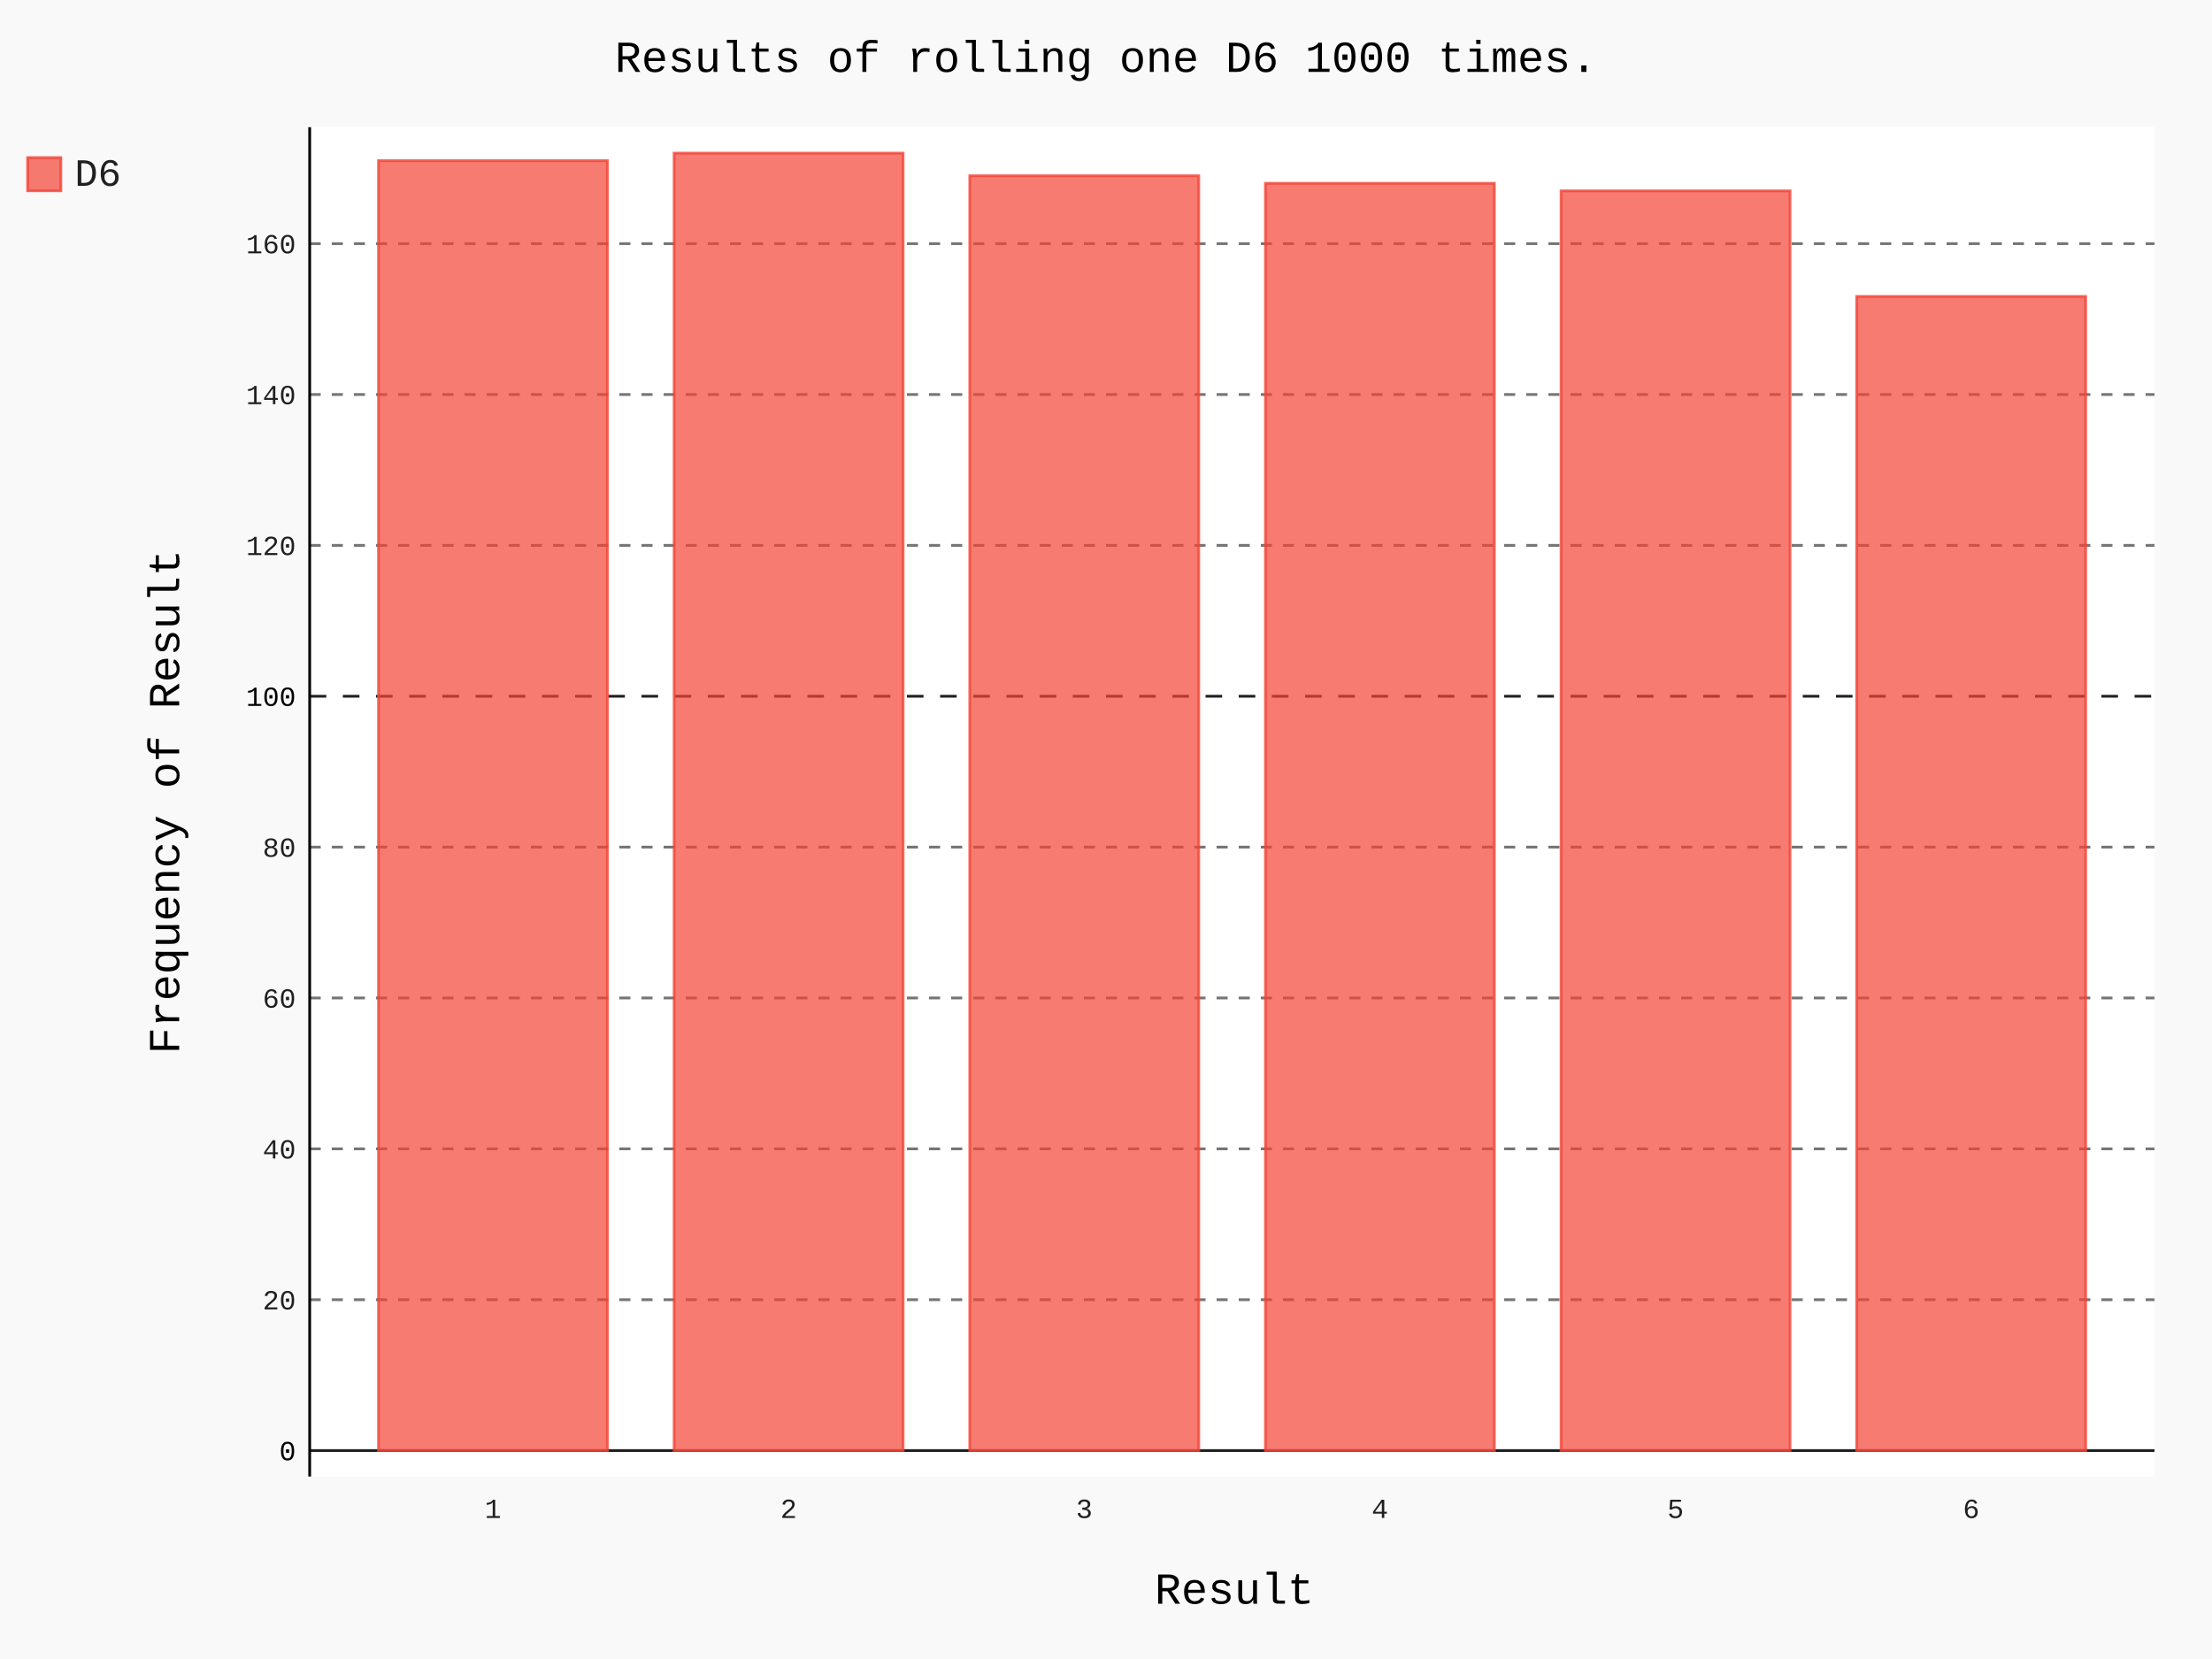
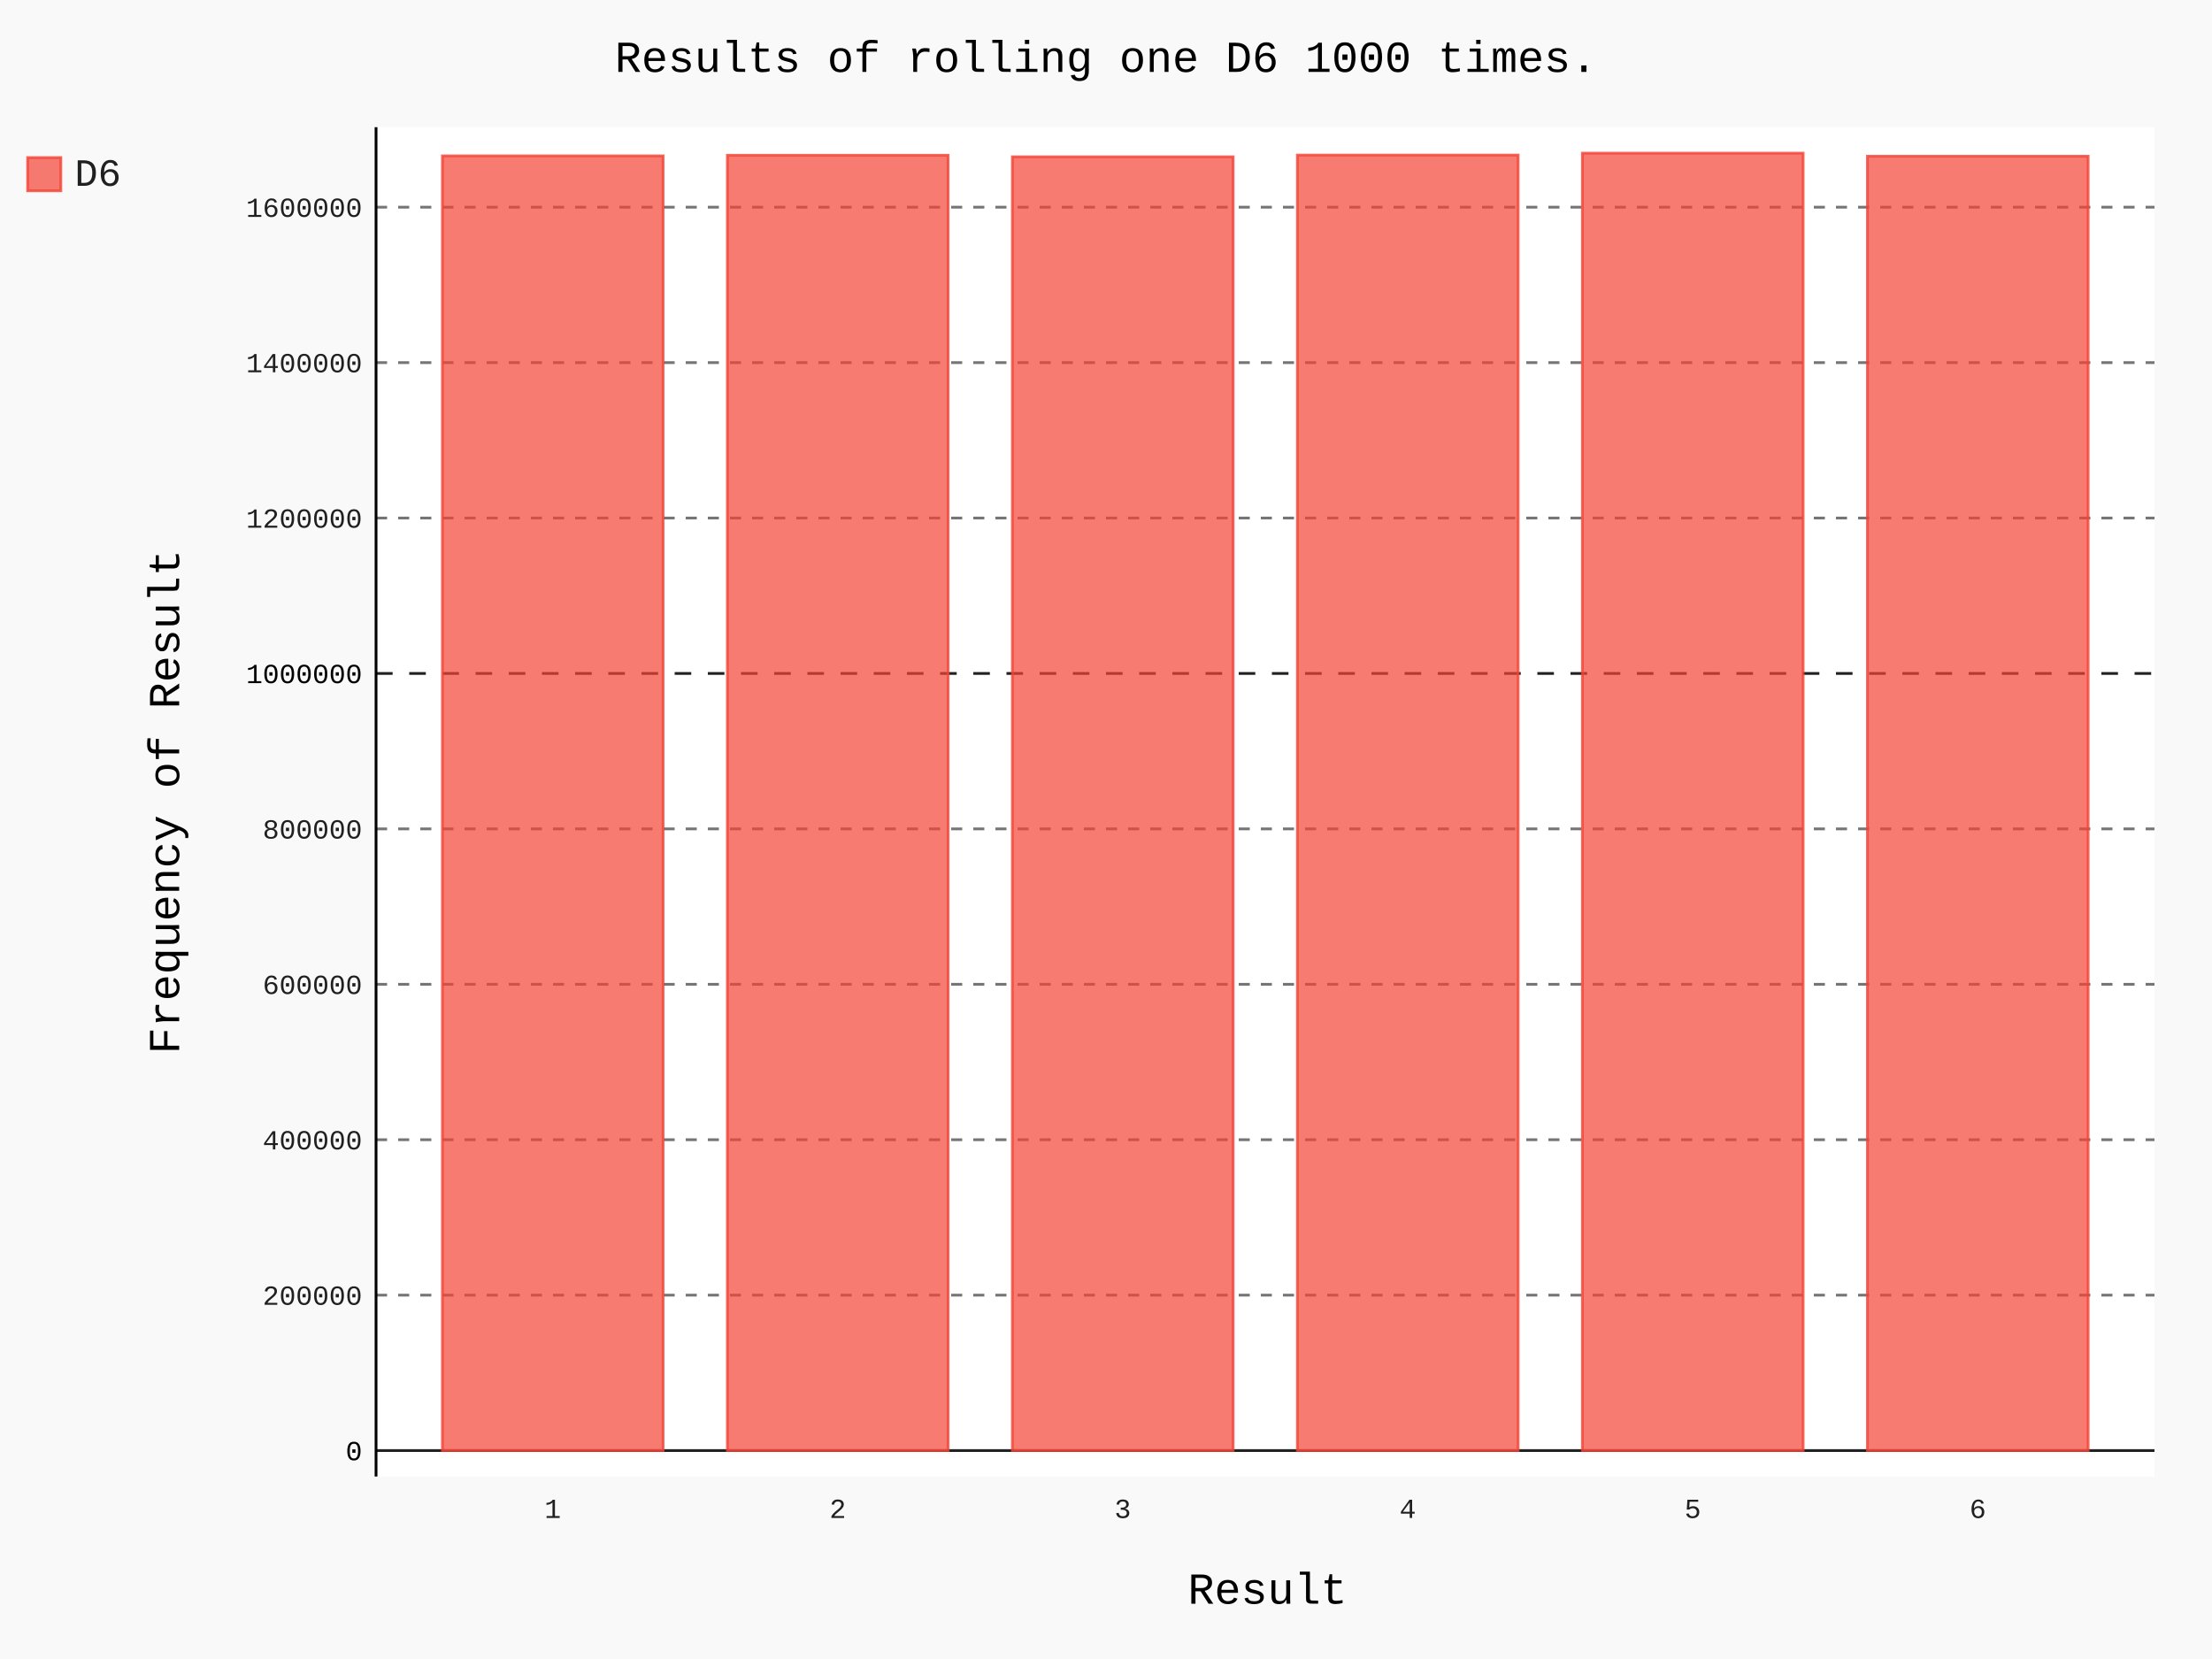
- <svg xmlns="http://www.w3.org/2000/svg" class="pygal-chart" id="chart-11fa2fb7-b0ac-4471-a788-b571d2f94bc1" viewBox="0 0 800 600">
+ <svg xmlns="http://www.w3.org/2000/svg" class="pygal-chart" id="chart-be39cfd6-a7af-4761-a800-a57a09c6b459" viewBox="0 0 800 600">
  <defs>
-     <style type="text/css">#chart-11fa2fb7-b0ac-4471-a788-b571d2f94bc1{-webkit-user-select:none;-webkit-font-smoothing:antialiased;font-family:Consolas,"Liberation Mono",Menlo,Courier,monospace}#chart-11fa2fb7-b0ac-4471-a788-b571d2f94bc1 .title{font-family:Consolas,"Liberation Mono",Menlo,Courier,monospace;font-size:16px}#chart-11fa2fb7-b0ac-4471-a788-b571d2f94bc1 .legends .legend text{font-family:Consolas,"Liberation Mono",Menlo,Courier,monospace;font-size:14px}#chart-11fa2fb7-b0ac-4471-a788-b571d2f94bc1 .axis text{font-family:Consolas,"Liberation Mono",Menlo,Courier,monospace;font-size:10px}#chart-11fa2fb7-b0ac-4471-a788-b571d2f94bc1 .axis text.major{font-family:Consolas,"Liberation Mono",Menlo,Courier,monospace;font-size:10px}#chart-11fa2fb7-b0ac-4471-a788-b571d2f94bc1 .text-overlay text.value{font-family:Consolas,"Liberation Mono",Menlo,Courier,monospace;font-size:16px}#chart-11fa2fb7-b0ac-4471-a788-b571d2f94bc1 .text-overlay text.label{font-family:Consolas,"Liberation Mono",Menlo,Courier,monospace;font-size:10px}#chart-11fa2fb7-b0ac-4471-a788-b571d2f94bc1 .tooltip{font-family:Consolas,"Liberation Mono",Menlo,Courier,monospace;font-size:14px}#chart-11fa2fb7-b0ac-4471-a788-b571d2f94bc1 text.no_data{font-family:Consolas,"Liberation Mono",Menlo,Courier,monospace;font-size:64px}
- #chart-11fa2fb7-b0ac-4471-a788-b571d2f94bc1{background-color:rgba(249,249,249,1)}#chart-11fa2fb7-b0ac-4471-a788-b571d2f94bc1 path,#chart-11fa2fb7-b0ac-4471-a788-b571d2f94bc1 line,#chart-11fa2fb7-b0ac-4471-a788-b571d2f94bc1 rect,#chart-11fa2fb7-b0ac-4471-a788-b571d2f94bc1 circle{-webkit-transition:150ms;-moz-transition:150ms;transition:150ms}#chart-11fa2fb7-b0ac-4471-a788-b571d2f94bc1 .graph &gt; .background{fill:rgba(249,249,249,1)}#chart-11fa2fb7-b0ac-4471-a788-b571d2f94bc1 .plot &gt; .background{fill:rgba(255,255,255,1)}#chart-11fa2fb7-b0ac-4471-a788-b571d2f94bc1 .graph{fill:rgba(0,0,0,.87)}#chart-11fa2fb7-b0ac-4471-a788-b571d2f94bc1 text.no_data{fill:rgba(0,0,0,1)}#chart-11fa2fb7-b0ac-4471-a788-b571d2f94bc1 .title{fill:rgba(0,0,0,1)}#chart-11fa2fb7-b0ac-4471-a788-b571d2f94bc1 .legends .legend text{fill:rgba(0,0,0,.87)}#chart-11fa2fb7-b0ac-4471-a788-b571d2f94bc1 .legends .legend:hover text{fill:rgba(0,0,0,1)}#chart-11fa2fb7-b0ac-4471-a788-b571d2f94bc1 .axis .line{stroke:rgba(0,0,0,1)}#chart-11fa2fb7-b0ac-4471-a788-b571d2f94bc1 .axis .guide.line{stroke:rgba(0,0,0,.54)}#chart-11fa2fb7-b0ac-4471-a788-b571d2f94bc1 .axis .major.line{stroke:rgba(0,0,0,.87)}#chart-11fa2fb7-b0ac-4471-a788-b571d2f94bc1 .axis text.major{fill:rgba(0,0,0,1)}#chart-11fa2fb7-b0ac-4471-a788-b571d2f94bc1 .axis.y .guides:hover .guide.line,#chart-11fa2fb7-b0ac-4471-a788-b571d2f94bc1 .line-graph .axis.x .guides:hover .guide.line,#chart-11fa2fb7-b0ac-4471-a788-b571d2f94bc1 .stackedline-graph .axis.x .guides:hover .guide.line,#chart-11fa2fb7-b0ac-4471-a788-b571d2f94bc1 .xy-graph .axis.x .guides:hover .guide.line{stroke:rgba(0,0,0,1)}#chart-11fa2fb7-b0ac-4471-a788-b571d2f94bc1 .axis .guides:hover text{fill:rgba(0,0,0,1)}#chart-11fa2fb7-b0ac-4471-a788-b571d2f94bc1 .reactive{fill-opacity:.7;stroke-opacity:.8}#chart-11fa2fb7-b0ac-4471-a788-b571d2f94bc1 .ci{stroke:rgba(0,0,0,.87)}#chart-11fa2fb7-b0ac-4471-a788-b571d2f94bc1 .reactive.active,#chart-11fa2fb7-b0ac-4471-a788-b571d2f94bc1 .active .reactive{fill-opacity:.8;stroke-opacity:.9;stroke-width:4}#chart-11fa2fb7-b0ac-4471-a788-b571d2f94bc1 .ci .reactive.active{stroke-width:1.5}#chart-11fa2fb7-b0ac-4471-a788-b571d2f94bc1 .series text{fill:rgba(0,0,0,1)}#chart-11fa2fb7-b0ac-4471-a788-b571d2f94bc1 .tooltip rect{fill:rgba(255,255,255,1);stroke:rgba(0,0,0,1);-webkit-transition:opacity 150ms;-moz-transition:opacity 150ms;transition:opacity 150ms}#chart-11fa2fb7-b0ac-4471-a788-b571d2f94bc1 .tooltip .label{fill:rgba(0,0,0,.87)}#chart-11fa2fb7-b0ac-4471-a788-b571d2f94bc1 .tooltip .label{fill:rgba(0,0,0,.87)}#chart-11fa2fb7-b0ac-4471-a788-b571d2f94bc1 .tooltip .legend{font-size:.8em;fill:rgba(0,0,0,.54)}#chart-11fa2fb7-b0ac-4471-a788-b571d2f94bc1 .tooltip .x_label{font-size:.6em;fill:rgba(0,0,0,1)}#chart-11fa2fb7-b0ac-4471-a788-b571d2f94bc1 .tooltip .xlink{font-size:.5em;text-decoration:underline}#chart-11fa2fb7-b0ac-4471-a788-b571d2f94bc1 .tooltip .value{font-size:1.5em}#chart-11fa2fb7-b0ac-4471-a788-b571d2f94bc1 .bound{font-size:.5em}#chart-11fa2fb7-b0ac-4471-a788-b571d2f94bc1 .max-value{font-size:.75em;fill:rgba(0,0,0,.54)}#chart-11fa2fb7-b0ac-4471-a788-b571d2f94bc1 .map-element{fill:rgba(255,255,255,1);stroke:rgba(0,0,0,.54) !important}#chart-11fa2fb7-b0ac-4471-a788-b571d2f94bc1 .map-element .reactive{fill-opacity:inherit;stroke-opacity:inherit}#chart-11fa2fb7-b0ac-4471-a788-b571d2f94bc1 .color-0,#chart-11fa2fb7-b0ac-4471-a788-b571d2f94bc1 .color-0 a:visited{stroke:#F44336;fill:#F44336}#chart-11fa2fb7-b0ac-4471-a788-b571d2f94bc1 .text-overlay .color-0 text{fill:black}
- #chart-11fa2fb7-b0ac-4471-a788-b571d2f94bc1 text.no_data{text-anchor:middle}#chart-11fa2fb7-b0ac-4471-a788-b571d2f94bc1 .guide.line{fill:none}#chart-11fa2fb7-b0ac-4471-a788-b571d2f94bc1 .centered{text-anchor:middle}#chart-11fa2fb7-b0ac-4471-a788-b571d2f94bc1 .title{text-anchor:middle}#chart-11fa2fb7-b0ac-4471-a788-b571d2f94bc1 .legends .legend text{fill-opacity:1}#chart-11fa2fb7-b0ac-4471-a788-b571d2f94bc1 .axis.x text{text-anchor:middle}#chart-11fa2fb7-b0ac-4471-a788-b571d2f94bc1 .axis.x:not(.web) text[transform]{text-anchor:start}#chart-11fa2fb7-b0ac-4471-a788-b571d2f94bc1 .axis.x:not(.web) text[transform].backwards{text-anchor:end}#chart-11fa2fb7-b0ac-4471-a788-b571d2f94bc1 .axis.y text{text-anchor:end}#chart-11fa2fb7-b0ac-4471-a788-b571d2f94bc1 .axis.y text[transform].backwards{text-anchor:start}#chart-11fa2fb7-b0ac-4471-a788-b571d2f94bc1 .axis.y2 text{text-anchor:start}#chart-11fa2fb7-b0ac-4471-a788-b571d2f94bc1 .axis.y2 text[transform].backwards{text-anchor:end}#chart-11fa2fb7-b0ac-4471-a788-b571d2f94bc1 .axis .guide.line{stroke-dasharray:4,4}#chart-11fa2fb7-b0ac-4471-a788-b571d2f94bc1 .axis .major.guide.line{stroke-dasharray:6,6}#chart-11fa2fb7-b0ac-4471-a788-b571d2f94bc1 .horizontal .axis.y .guide.line,#chart-11fa2fb7-b0ac-4471-a788-b571d2f94bc1 .horizontal .axis.y2 .guide.line,#chart-11fa2fb7-b0ac-4471-a788-b571d2f94bc1 .vertical .axis.x .guide.line{opacity:0}#chart-11fa2fb7-b0ac-4471-a788-b571d2f94bc1 .horizontal .axis.always_show .guide.line,#chart-11fa2fb7-b0ac-4471-a788-b571d2f94bc1 .vertical .axis.always_show .guide.line{opacity:1 !important}#chart-11fa2fb7-b0ac-4471-a788-b571d2f94bc1 .axis.y .guides:hover .guide.line,#chart-11fa2fb7-b0ac-4471-a788-b571d2f94bc1 .axis.y2 .guides:hover .guide.line,#chart-11fa2fb7-b0ac-4471-a788-b571d2f94bc1 .axis.x .guides:hover .guide.line{opacity:1}#chart-11fa2fb7-b0ac-4471-a788-b571d2f94bc1 .axis .guides:hover text{opacity:1}#chart-11fa2fb7-b0ac-4471-a788-b571d2f94bc1 .nofill{fill:none}#chart-11fa2fb7-b0ac-4471-a788-b571d2f94bc1 .subtle-fill{fill-opacity:.2}#chart-11fa2fb7-b0ac-4471-a788-b571d2f94bc1 .dot{stroke-width:1px;fill-opacity:1}#chart-11fa2fb7-b0ac-4471-a788-b571d2f94bc1 .dot.active{stroke-width:5px}#chart-11fa2fb7-b0ac-4471-a788-b571d2f94bc1 .dot.negative{fill:transparent}#chart-11fa2fb7-b0ac-4471-a788-b571d2f94bc1 text,#chart-11fa2fb7-b0ac-4471-a788-b571d2f94bc1 tspan{stroke:none !important}#chart-11fa2fb7-b0ac-4471-a788-b571d2f94bc1 .series text.active{opacity:1}#chart-11fa2fb7-b0ac-4471-a788-b571d2f94bc1 .tooltip rect{fill-opacity:.95;stroke-width:.5}#chart-11fa2fb7-b0ac-4471-a788-b571d2f94bc1 .tooltip text{fill-opacity:1}#chart-11fa2fb7-b0ac-4471-a788-b571d2f94bc1 .showable{visibility:hidden}#chart-11fa2fb7-b0ac-4471-a788-b571d2f94bc1 .showable.shown{visibility:visible}#chart-11fa2fb7-b0ac-4471-a788-b571d2f94bc1 .gauge-background{fill:rgba(229,229,229,1);stroke:none}#chart-11fa2fb7-b0ac-4471-a788-b571d2f94bc1 .bg-lines{stroke:rgba(249,249,249,1);stroke-width:2px}</style>
+     <style type="text/css">#chart-be39cfd6-a7af-4761-a800-a57a09c6b459{-webkit-user-select:none;-webkit-font-smoothing:antialiased;font-family:Consolas,"Liberation Mono",Menlo,Courier,monospace}#chart-be39cfd6-a7af-4761-a800-a57a09c6b459 .title{font-family:Consolas,"Liberation Mono",Menlo,Courier,monospace;font-size:16px}#chart-be39cfd6-a7af-4761-a800-a57a09c6b459 .legends .legend text{font-family:Consolas,"Liberation Mono",Menlo,Courier,monospace;font-size:14px}#chart-be39cfd6-a7af-4761-a800-a57a09c6b459 .axis text{font-family:Consolas,"Liberation Mono",Menlo,Courier,monospace;font-size:10px}#chart-be39cfd6-a7af-4761-a800-a57a09c6b459 .axis text.major{font-family:Consolas,"Liberation Mono",Menlo,Courier,monospace;font-size:10px}#chart-be39cfd6-a7af-4761-a800-a57a09c6b459 .text-overlay text.value{font-family:Consolas,"Liberation Mono",Menlo,Courier,monospace;font-size:16px}#chart-be39cfd6-a7af-4761-a800-a57a09c6b459 .text-overlay text.label{font-family:Consolas,"Liberation Mono",Menlo,Courier,monospace;font-size:10px}#chart-be39cfd6-a7af-4761-a800-a57a09c6b459 .tooltip{font-family:Consolas,"Liberation Mono",Menlo,Courier,monospace;font-size:14px}#chart-be39cfd6-a7af-4761-a800-a57a09c6b459 text.no_data{font-family:Consolas,"Liberation Mono",Menlo,Courier,monospace;font-size:64px}
+ #chart-be39cfd6-a7af-4761-a800-a57a09c6b459{background-color:rgba(249,249,249,1)}#chart-be39cfd6-a7af-4761-a800-a57a09c6b459 path,#chart-be39cfd6-a7af-4761-a800-a57a09c6b459 line,#chart-be39cfd6-a7af-4761-a800-a57a09c6b459 rect,#chart-be39cfd6-a7af-4761-a800-a57a09c6b459 circle{-webkit-transition:150ms;-moz-transition:150ms;transition:150ms}#chart-be39cfd6-a7af-4761-a800-a57a09c6b459 .graph &gt; .background{fill:rgba(249,249,249,1)}#chart-be39cfd6-a7af-4761-a800-a57a09c6b459 .plot &gt; .background{fill:rgba(255,255,255,1)}#chart-be39cfd6-a7af-4761-a800-a57a09c6b459 .graph{fill:rgba(0,0,0,.87)}#chart-be39cfd6-a7af-4761-a800-a57a09c6b459 text.no_data{fill:rgba(0,0,0,1)}#chart-be39cfd6-a7af-4761-a800-a57a09c6b459 .title{fill:rgba(0,0,0,1)}#chart-be39cfd6-a7af-4761-a800-a57a09c6b459 .legends .legend text{fill:rgba(0,0,0,.87)}#chart-be39cfd6-a7af-4761-a800-a57a09c6b459 .legends .legend:hover text{fill:rgba(0,0,0,1)}#chart-be39cfd6-a7af-4761-a800-a57a09c6b459 .axis .line{stroke:rgba(0,0,0,1)}#chart-be39cfd6-a7af-4761-a800-a57a09c6b459 .axis .guide.line{stroke:rgba(0,0,0,.54)}#chart-be39cfd6-a7af-4761-a800-a57a09c6b459 .axis .major.line{stroke:rgba(0,0,0,.87)}#chart-be39cfd6-a7af-4761-a800-a57a09c6b459 .axis text.major{fill:rgba(0,0,0,1)}#chart-be39cfd6-a7af-4761-a800-a57a09c6b459 .axis.y .guides:hover .guide.line,#chart-be39cfd6-a7af-4761-a800-a57a09c6b459 .line-graph .axis.x .guides:hover .guide.line,#chart-be39cfd6-a7af-4761-a800-a57a09c6b459 .stackedline-graph .axis.x .guides:hover .guide.line,#chart-be39cfd6-a7af-4761-a800-a57a09c6b459 .xy-graph .axis.x .guides:hover .guide.line{stroke:rgba(0,0,0,1)}#chart-be39cfd6-a7af-4761-a800-a57a09c6b459 .axis .guides:hover text{fill:rgba(0,0,0,1)}#chart-be39cfd6-a7af-4761-a800-a57a09c6b459 .reactive{fill-opacity:.7;stroke-opacity:.8}#chart-be39cfd6-a7af-4761-a800-a57a09c6b459 .ci{stroke:rgba(0,0,0,.87)}#chart-be39cfd6-a7af-4761-a800-a57a09c6b459 .reactive.active,#chart-be39cfd6-a7af-4761-a800-a57a09c6b459 .active .reactive{fill-opacity:.8;stroke-opacity:.9;stroke-width:4}#chart-be39cfd6-a7af-4761-a800-a57a09c6b459 .ci .reactive.active{stroke-width:1.5}#chart-be39cfd6-a7af-4761-a800-a57a09c6b459 .series text{fill:rgba(0,0,0,1)}#chart-be39cfd6-a7af-4761-a800-a57a09c6b459 .tooltip rect{fill:rgba(255,255,255,1);stroke:rgba(0,0,0,1);-webkit-transition:opacity 150ms;-moz-transition:opacity 150ms;transition:opacity 150ms}#chart-be39cfd6-a7af-4761-a800-a57a09c6b459 .tooltip .label{fill:rgba(0,0,0,.87)}#chart-be39cfd6-a7af-4761-a800-a57a09c6b459 .tooltip .label{fill:rgba(0,0,0,.87)}#chart-be39cfd6-a7af-4761-a800-a57a09c6b459 .tooltip .legend{font-size:.8em;fill:rgba(0,0,0,.54)}#chart-be39cfd6-a7af-4761-a800-a57a09c6b459 .tooltip .x_label{font-size:.6em;fill:rgba(0,0,0,1)}#chart-be39cfd6-a7af-4761-a800-a57a09c6b459 .tooltip .xlink{font-size:.5em;text-decoration:underline}#chart-be39cfd6-a7af-4761-a800-a57a09c6b459 .tooltip .value{font-size:1.5em}#chart-be39cfd6-a7af-4761-a800-a57a09c6b459 .bound{font-size:.5em}#chart-be39cfd6-a7af-4761-a800-a57a09c6b459 .max-value{font-size:.75em;fill:rgba(0,0,0,.54)}#chart-be39cfd6-a7af-4761-a800-a57a09c6b459 .map-element{fill:rgba(255,255,255,1);stroke:rgba(0,0,0,.54) !important}#chart-be39cfd6-a7af-4761-a800-a57a09c6b459 .map-element .reactive{fill-opacity:inherit;stroke-opacity:inherit}#chart-be39cfd6-a7af-4761-a800-a57a09c6b459 .color-0,#chart-be39cfd6-a7af-4761-a800-a57a09c6b459 .color-0 a:visited{stroke:#F44336;fill:#F44336}#chart-be39cfd6-a7af-4761-a800-a57a09c6b459 .text-overlay .color-0 text{fill:black}
+ #chart-be39cfd6-a7af-4761-a800-a57a09c6b459 text.no_data{text-anchor:middle}#chart-be39cfd6-a7af-4761-a800-a57a09c6b459 .guide.line{fill:none}#chart-be39cfd6-a7af-4761-a800-a57a09c6b459 .centered{text-anchor:middle}#chart-be39cfd6-a7af-4761-a800-a57a09c6b459 .title{text-anchor:middle}#chart-be39cfd6-a7af-4761-a800-a57a09c6b459 .legends .legend text{fill-opacity:1}#chart-be39cfd6-a7af-4761-a800-a57a09c6b459 .axis.x text{text-anchor:middle}#chart-be39cfd6-a7af-4761-a800-a57a09c6b459 .axis.x:not(.web) text[transform]{text-anchor:start}#chart-be39cfd6-a7af-4761-a800-a57a09c6b459 .axis.x:not(.web) text[transform].backwards{text-anchor:end}#chart-be39cfd6-a7af-4761-a800-a57a09c6b459 .axis.y text{text-anchor:end}#chart-be39cfd6-a7af-4761-a800-a57a09c6b459 .axis.y text[transform].backwards{text-anchor:start}#chart-be39cfd6-a7af-4761-a800-a57a09c6b459 .axis.y2 text{text-anchor:start}#chart-be39cfd6-a7af-4761-a800-a57a09c6b459 .axis.y2 text[transform].backwards{text-anchor:end}#chart-be39cfd6-a7af-4761-a800-a57a09c6b459 .axis .guide.line{stroke-dasharray:4,4}#chart-be39cfd6-a7af-4761-a800-a57a09c6b459 .axis .major.guide.line{stroke-dasharray:6,6}#chart-be39cfd6-a7af-4761-a800-a57a09c6b459 .horizontal .axis.y .guide.line,#chart-be39cfd6-a7af-4761-a800-a57a09c6b459 .horizontal .axis.y2 .guide.line,#chart-be39cfd6-a7af-4761-a800-a57a09c6b459 .vertical .axis.x .guide.line{opacity:0}#chart-be39cfd6-a7af-4761-a800-a57a09c6b459 .horizontal .axis.always_show .guide.line,#chart-be39cfd6-a7af-4761-a800-a57a09c6b459 .vertical .axis.always_show .guide.line{opacity:1 !important}#chart-be39cfd6-a7af-4761-a800-a57a09c6b459 .axis.y .guides:hover .guide.line,#chart-be39cfd6-a7af-4761-a800-a57a09c6b459 .axis.y2 .guides:hover .guide.line,#chart-be39cfd6-a7af-4761-a800-a57a09c6b459 .axis.x .guides:hover .guide.line{opacity:1}#chart-be39cfd6-a7af-4761-a800-a57a09c6b459 .axis .guides:hover text{opacity:1}#chart-be39cfd6-a7af-4761-a800-a57a09c6b459 .nofill{fill:none}#chart-be39cfd6-a7af-4761-a800-a57a09c6b459 .subtle-fill{fill-opacity:.2}#chart-be39cfd6-a7af-4761-a800-a57a09c6b459 .dot{stroke-width:1px;fill-opacity:1}#chart-be39cfd6-a7af-4761-a800-a57a09c6b459 .dot.active{stroke-width:5px}#chart-be39cfd6-a7af-4761-a800-a57a09c6b459 .dot.negative{fill:transparent}#chart-be39cfd6-a7af-4761-a800-a57a09c6b459 text,#chart-be39cfd6-a7af-4761-a800-a57a09c6b459 tspan{stroke:none !important}#chart-be39cfd6-a7af-4761-a800-a57a09c6b459 .series text.active{opacity:1}#chart-be39cfd6-a7af-4761-a800-a57a09c6b459 .tooltip rect{fill-opacity:.95;stroke-width:.5}#chart-be39cfd6-a7af-4761-a800-a57a09c6b459 .tooltip text{fill-opacity:1}#chart-be39cfd6-a7af-4761-a800-a57a09c6b459 .showable{visibility:hidden}#chart-be39cfd6-a7af-4761-a800-a57a09c6b459 .showable.shown{visibility:visible}#chart-be39cfd6-a7af-4761-a800-a57a09c6b459 .gauge-background{fill:rgba(229,229,229,1);stroke:none}#chart-be39cfd6-a7af-4761-a800-a57a09c6b459 .bg-lines{stroke:rgba(249,249,249,1);stroke-width:2px}</style>
  </defs>
  <g class="graph bar-graph vertical">
    <rect class="background" height="600" width="800" x="0" y="0" />
-     <g class="plot" transform="translate(112, 46)">
-       <rect class="background" height="488" width="667.2" x="0" y="0" />
+     <g class="plot" transform="translate(136, 46)">
+       <rect class="background" height="488" width="643.2" x="0" y="0" />
      <g class="axis y always_show">
        <g class="guides">
-           <path class="axis major line" d="M0 478.615 h667.2" />
+           <path class="axis major line" d="M0 478.615 h643.2" />
          <text class="major" x="-5" y="482.115">0</text>
        </g>
        <g class="guides">
-           <path class="guide line" d="M0 424.054 h667.2" />
-           <text class="" x="-5" y="427.554">20</text>
+           <path class="guide line" d="M0 422.405 h643.2" />
+           <text class="" x="-5" y="425.905">200000</text>
        </g>
        <g class="guides">
-           <path class="guide line" d="M0 369.492 h667.2" />
-           <text class="" x="-5" y="372.992">40</text>
+           <path class="guide line" d="M0 366.195 h643.2" />
+           <text class="" x="-5" y="369.695">400000</text>
        </g>
        <g class="guides">
-           <path class="guide line" d="M0 314.93 h667.2" />
-           <text class="" x="-5" y="318.43">60</text>
+           <path class="guide line" d="M0 309.985 h643.2" />
+           <text class="" x="-5" y="313.485">600000</text>
        </g>
        <g class="guides">
-           <path class="guide line" d="M0 260.369 h667.2" />
-           <text class="" x="-5" y="263.869">80</text>
+           <path class="guide line" d="M0 253.775 h643.2" />
+           <text class="" x="-5" y="257.275">800000</text>
        </g>
        <g class="guides">
-           <path class="major guide line" d="M0 205.807 h667.2" />
-           <text class="major" x="-5" y="209.307">100</text>
+           <path class="major guide line" d="M0 197.564 h643.2" />
+           <text class="major" x="-5" y="201.064">1000000</text>
        </g>
        <g class="guides">
-           <path class="guide line" d="M0 151.245 h667.2" />
-           <text class="" x="-5" y="154.745">120</text>
+           <path class="guide line" d="M0 141.354 h643.2" />
+           <text class="" x="-5" y="144.854">1200000</text>
        </g>
        <g class="guides">
-           <path class="guide line" d="M0 96.683 h667.2" />
-           <text class="" x="-5" y="100.183">140</text>
+           <path class="guide line" d="M0 85.144 h643.2" />
+           <text class="" x="-5" y="88.644">1400000</text>
        </g>
        <g class="guides">
-           <path class="guide line" d="M0 42.122 h667.2" />
-           <text class="" x="-5" y="45.622">160</text>
+           <path class="guide line" d="M0 28.934 h643.2" />
+           <text class="" x="-5" y="32.434">1600000</text>
        </g>
      </g>
      <g class="axis x">
        <path class="line" d="M0 0 v488" />
        <g class="guides">
-           <path class="guide line" d="M66.292 0 v488" />
-           <text class="" x="66.292" y="503.0">1</text>
+           <path class="guide line" d="M63.908 0 v488" />
+           <text class="" x="63.908" y="503.0">1</text>
        </g>
        <g class="guides">
-           <path class="guide line" d="M173.215 0 v488" />
-           <text class="" x="173.215" y="503.0">2</text>
+           <path class="guide line" d="M166.985 0 v488" />
+           <text class="" x="166.985" y="503.0">2</text>
        </g>
        <g class="guides">
-           <path class="guide line" d="M280.138 0 v488" />
-           <text class="" x="280.138" y="503.0">3</text>
+           <path class="guide line" d="M270.062 0 v488" />
+           <text class="" x="270.062" y="503.0">3</text>
        </g>
        <g class="guides">
-           <path class="guide line" d="M387.062 0 v488" />
-           <text class="" x="387.062" y="503.0">4</text>
+           <path class="guide line" d="M373.138 0 v488" />
+           <text class="" x="373.138" y="503.0">4</text>
        </g>
        <g class="guides">
-           <path class="guide line" d="M493.985 0 v488" />
-           <text class="" x="493.985" y="503.0">5</text>
+           <path class="guide line" d="M476.215 0 v488" />
+           <text class="" x="476.215" y="503.0">5</text>
        </g>
        <g class="guides">
-           <path class="guide line" d="M600.908 0 v488" />
-           <text class="" x="600.908" y="503.0">6</text>
+           <path class="guide line" d="M579.292 0 v488" />
+           <text class="" x="579.292" y="503.0">6</text>
        </g>
      </g>
      <g class="series serie-0 color-0">
        <g class="bars">
          <g class="bar">
-             <rect class="rect reactive tooltip-trigger" height="466.503" rx="0" ry="0" width="82.801" x="24.892" y="12.113" />
+             <rect class="rect reactive tooltip-trigger" height="468.244" rx="0" ry="0" width="79.823" x="23.996" y="10.371" />
          </g>
          <g class="bar">
-             <rect class="rect reactive tooltip-trigger" height="469.231" rx="0" ry="0" width="82.801" x="131.815" y="9.385" />
+             <rect class="rect reactive tooltip-trigger" height="468.47" rx="0" ry="0" width="79.823" x="127.073" y="10.146" />
          </g>
          <g class="bar">
-             <rect class="rect reactive tooltip-trigger" height="461.047" rx="0" ry="0" width="82.801" x="238.738" y="17.569" />
+             <rect class="rect reactive tooltip-trigger" height="467.912" rx="0" ry="0" width="79.823" x="230.15" y="10.703" />
          </g>
          <g class="bar">
-             <rect class="rect reactive tooltip-trigger" height="458.318" rx="0" ry="0" width="82.801" x="345.661" y="20.297" />
+             <rect class="rect reactive tooltip-trigger" height="468.533" rx="0" ry="0" width="79.823" x="333.227" y="10.082" />
          </g>
          <g class="bar">
-             <rect class="rect reactive tooltip-trigger" height="455.59" rx="0" ry="0" width="82.801" x="452.584" y="23.025" />
+             <rect class="rect reactive tooltip-trigger" height="469.231" rx="0" ry="0" width="79.823" x="436.304" y="9.385" />
          </g>
          <g class="bar">
-             <rect class="rect reactive tooltip-trigger" height="417.397" rx="0" ry="0" width="82.801" x="559.507" y="61.218" />
+             <rect class="rect reactive tooltip-trigger" height="468.121" rx="0" ry="0" width="79.823" x="539.381" y="10.495" />
          </g>
        </g>
      </g>
    </g>
    <g class="titles">
      <text class="title plot_title" x="400.0" y="26">Results of rolling one D6 1000 times.</text>
-       <text class="title" x="446.4" y="580">Result</text>
+       <text class="title" x="458.4" y="580">Result</text>
      <text class="title" transform="rotate(-90 38.8 290)" x="38.8" y="316.0">Frequency of Result</text>
    </g>
-     <g class="plot overlay" transform="translate(112, 46)">
+     <g class="plot overlay" transform="translate(136, 46)">
      <g class="series serie-0 color-0" />
    </g>
-     <g class="plot text-overlay" transform="translate(112, 46)">
+     <g class="plot text-overlay" transform="translate(136, 46)">
      <g class="series serie-0 color-0" />
    </g>
-     <g class="plot tooltip-overlay" transform="translate(112, 46)">
+     <g class="plot tooltip-overlay" transform="translate(136, 46)">
      <g class="tooltip" style="opacity: 0" transform="translate(0 0)">
        <rect class="tooltip-box" height="0" rx="0" ry="0" width="0" />
        <g class="text" />
      </g>
    </g>
    <g class="legends" transform="translate(10, 56)">
      <g class="legend reactive activate-serie" id="activate-serie-0">
        <rect class="color-0 reactive" height="12" width="12" x="0.0" y="1.0" />
        <text x="17.0" y="11.2">D6</text>
      </g>
    </g>
    <g class="legends" transform="translate(790, 56)" />
  </g>
</svg>
